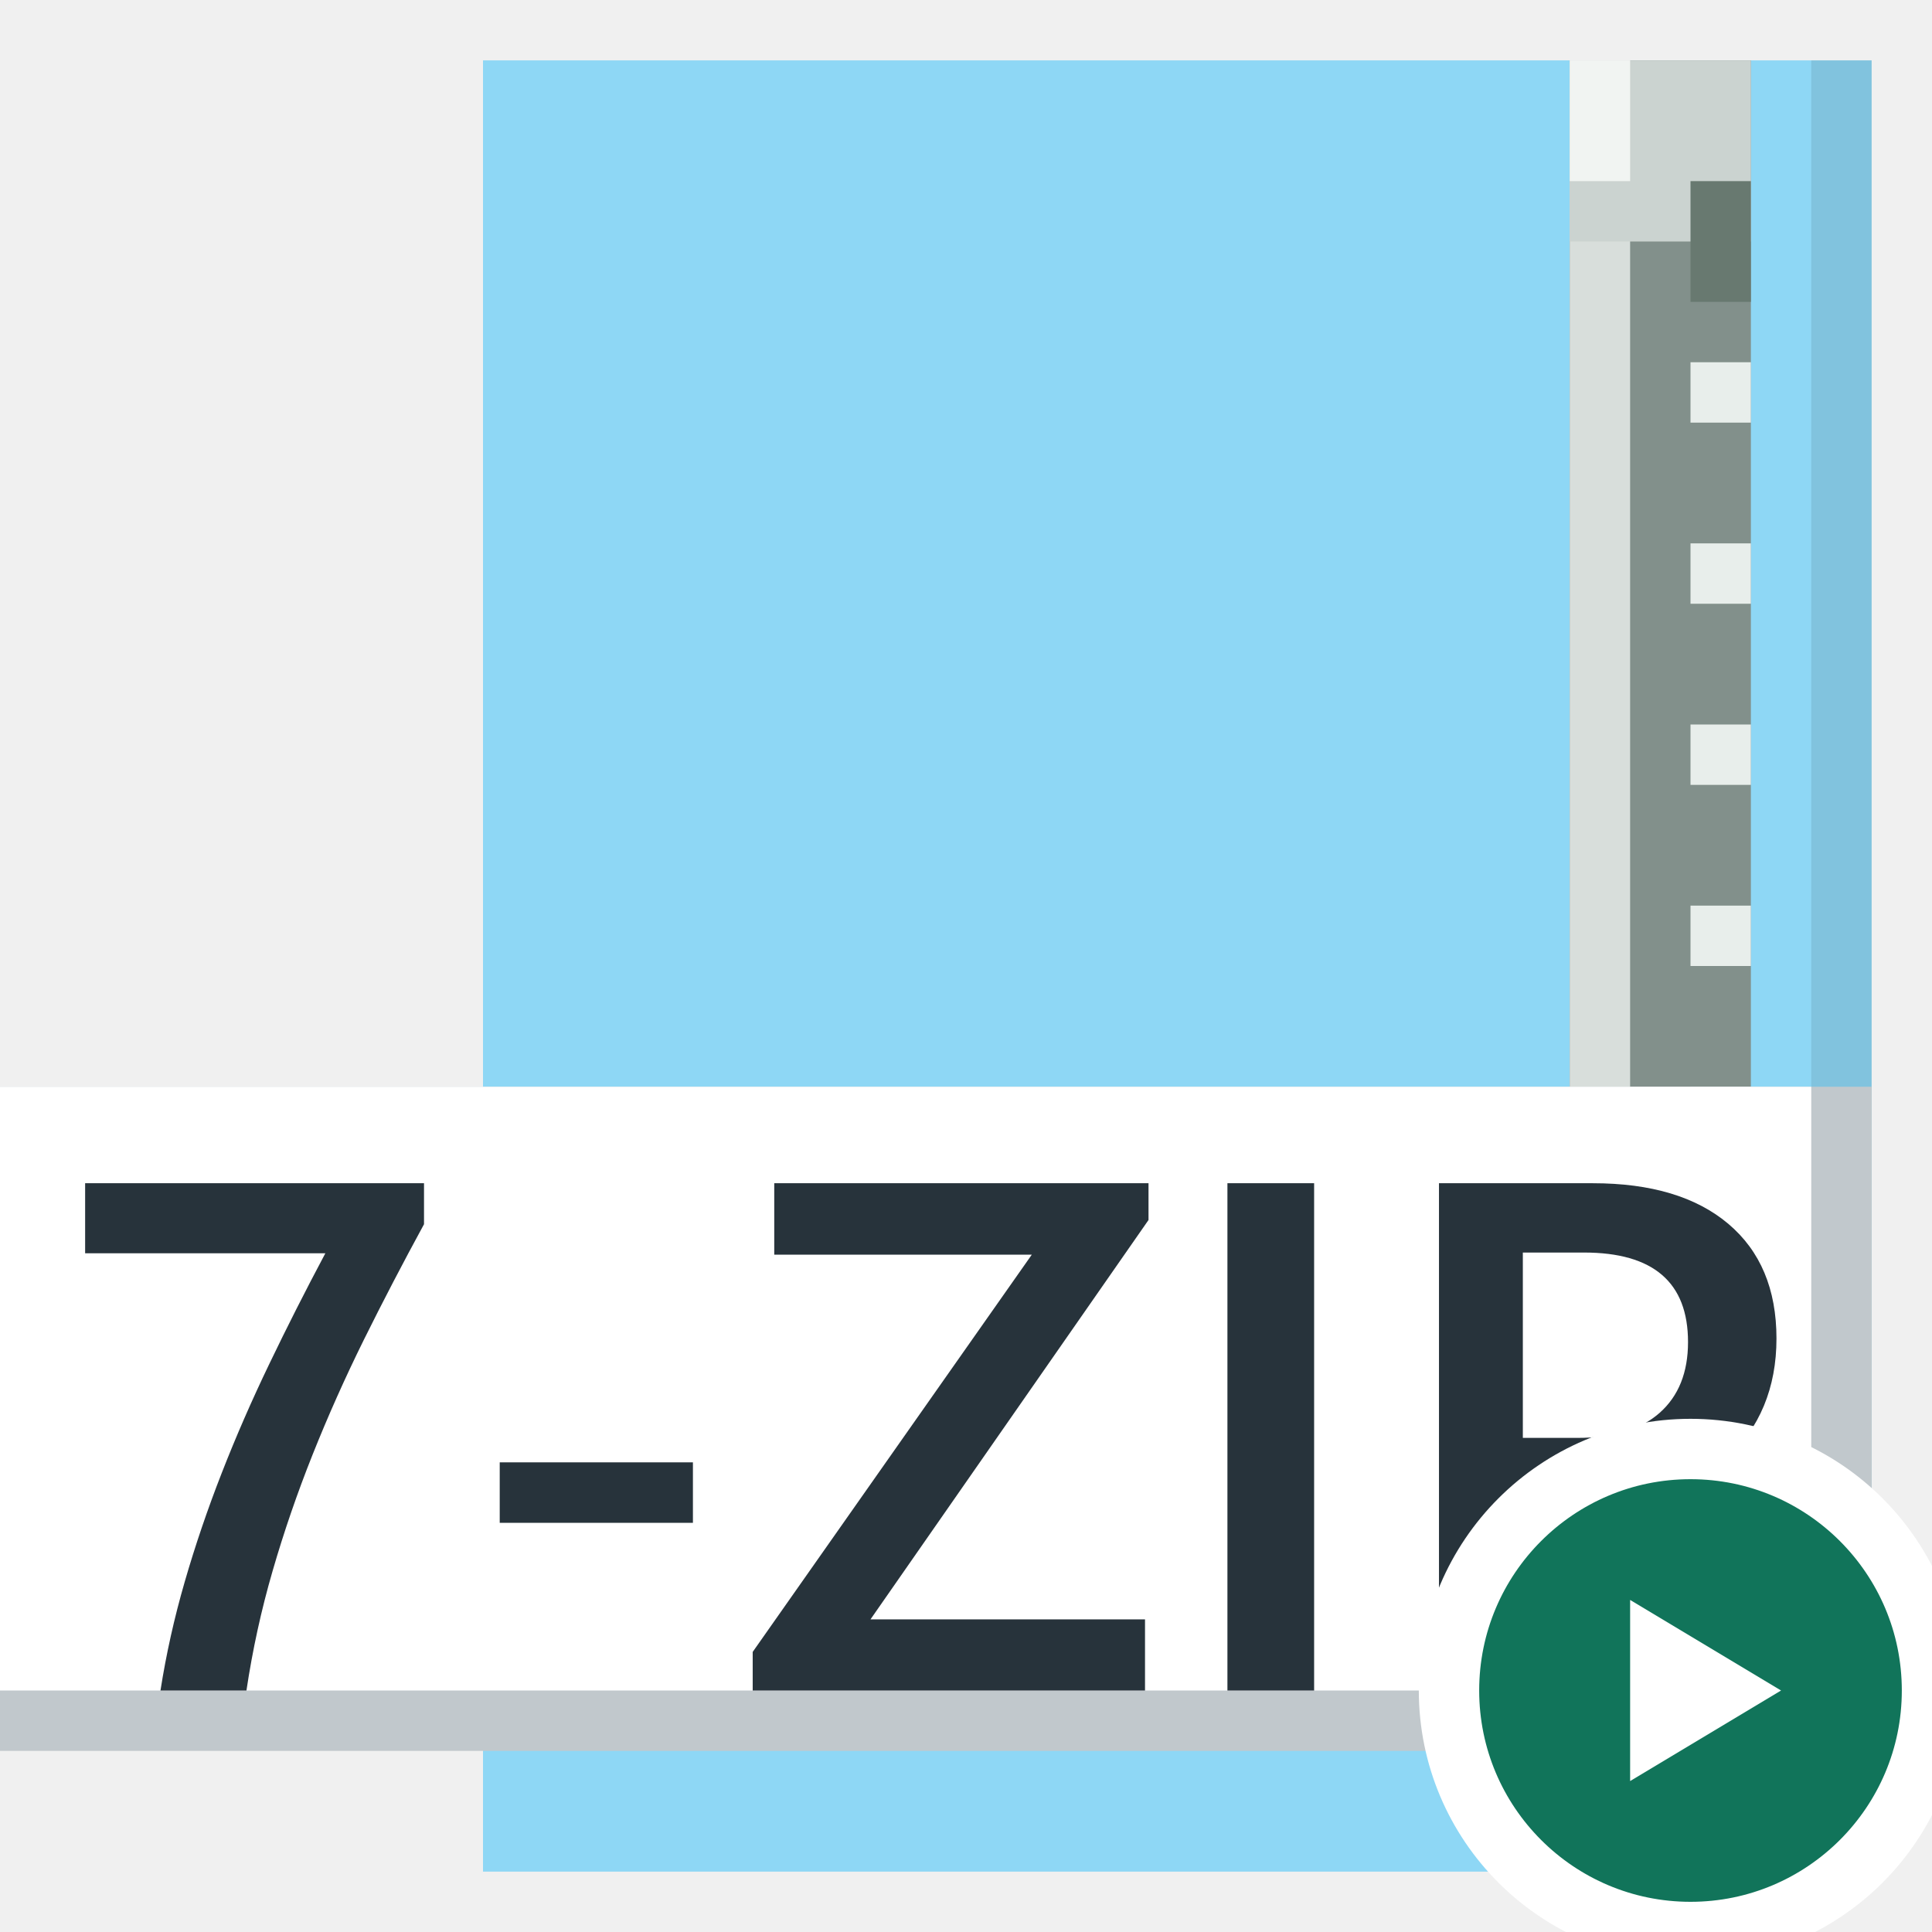
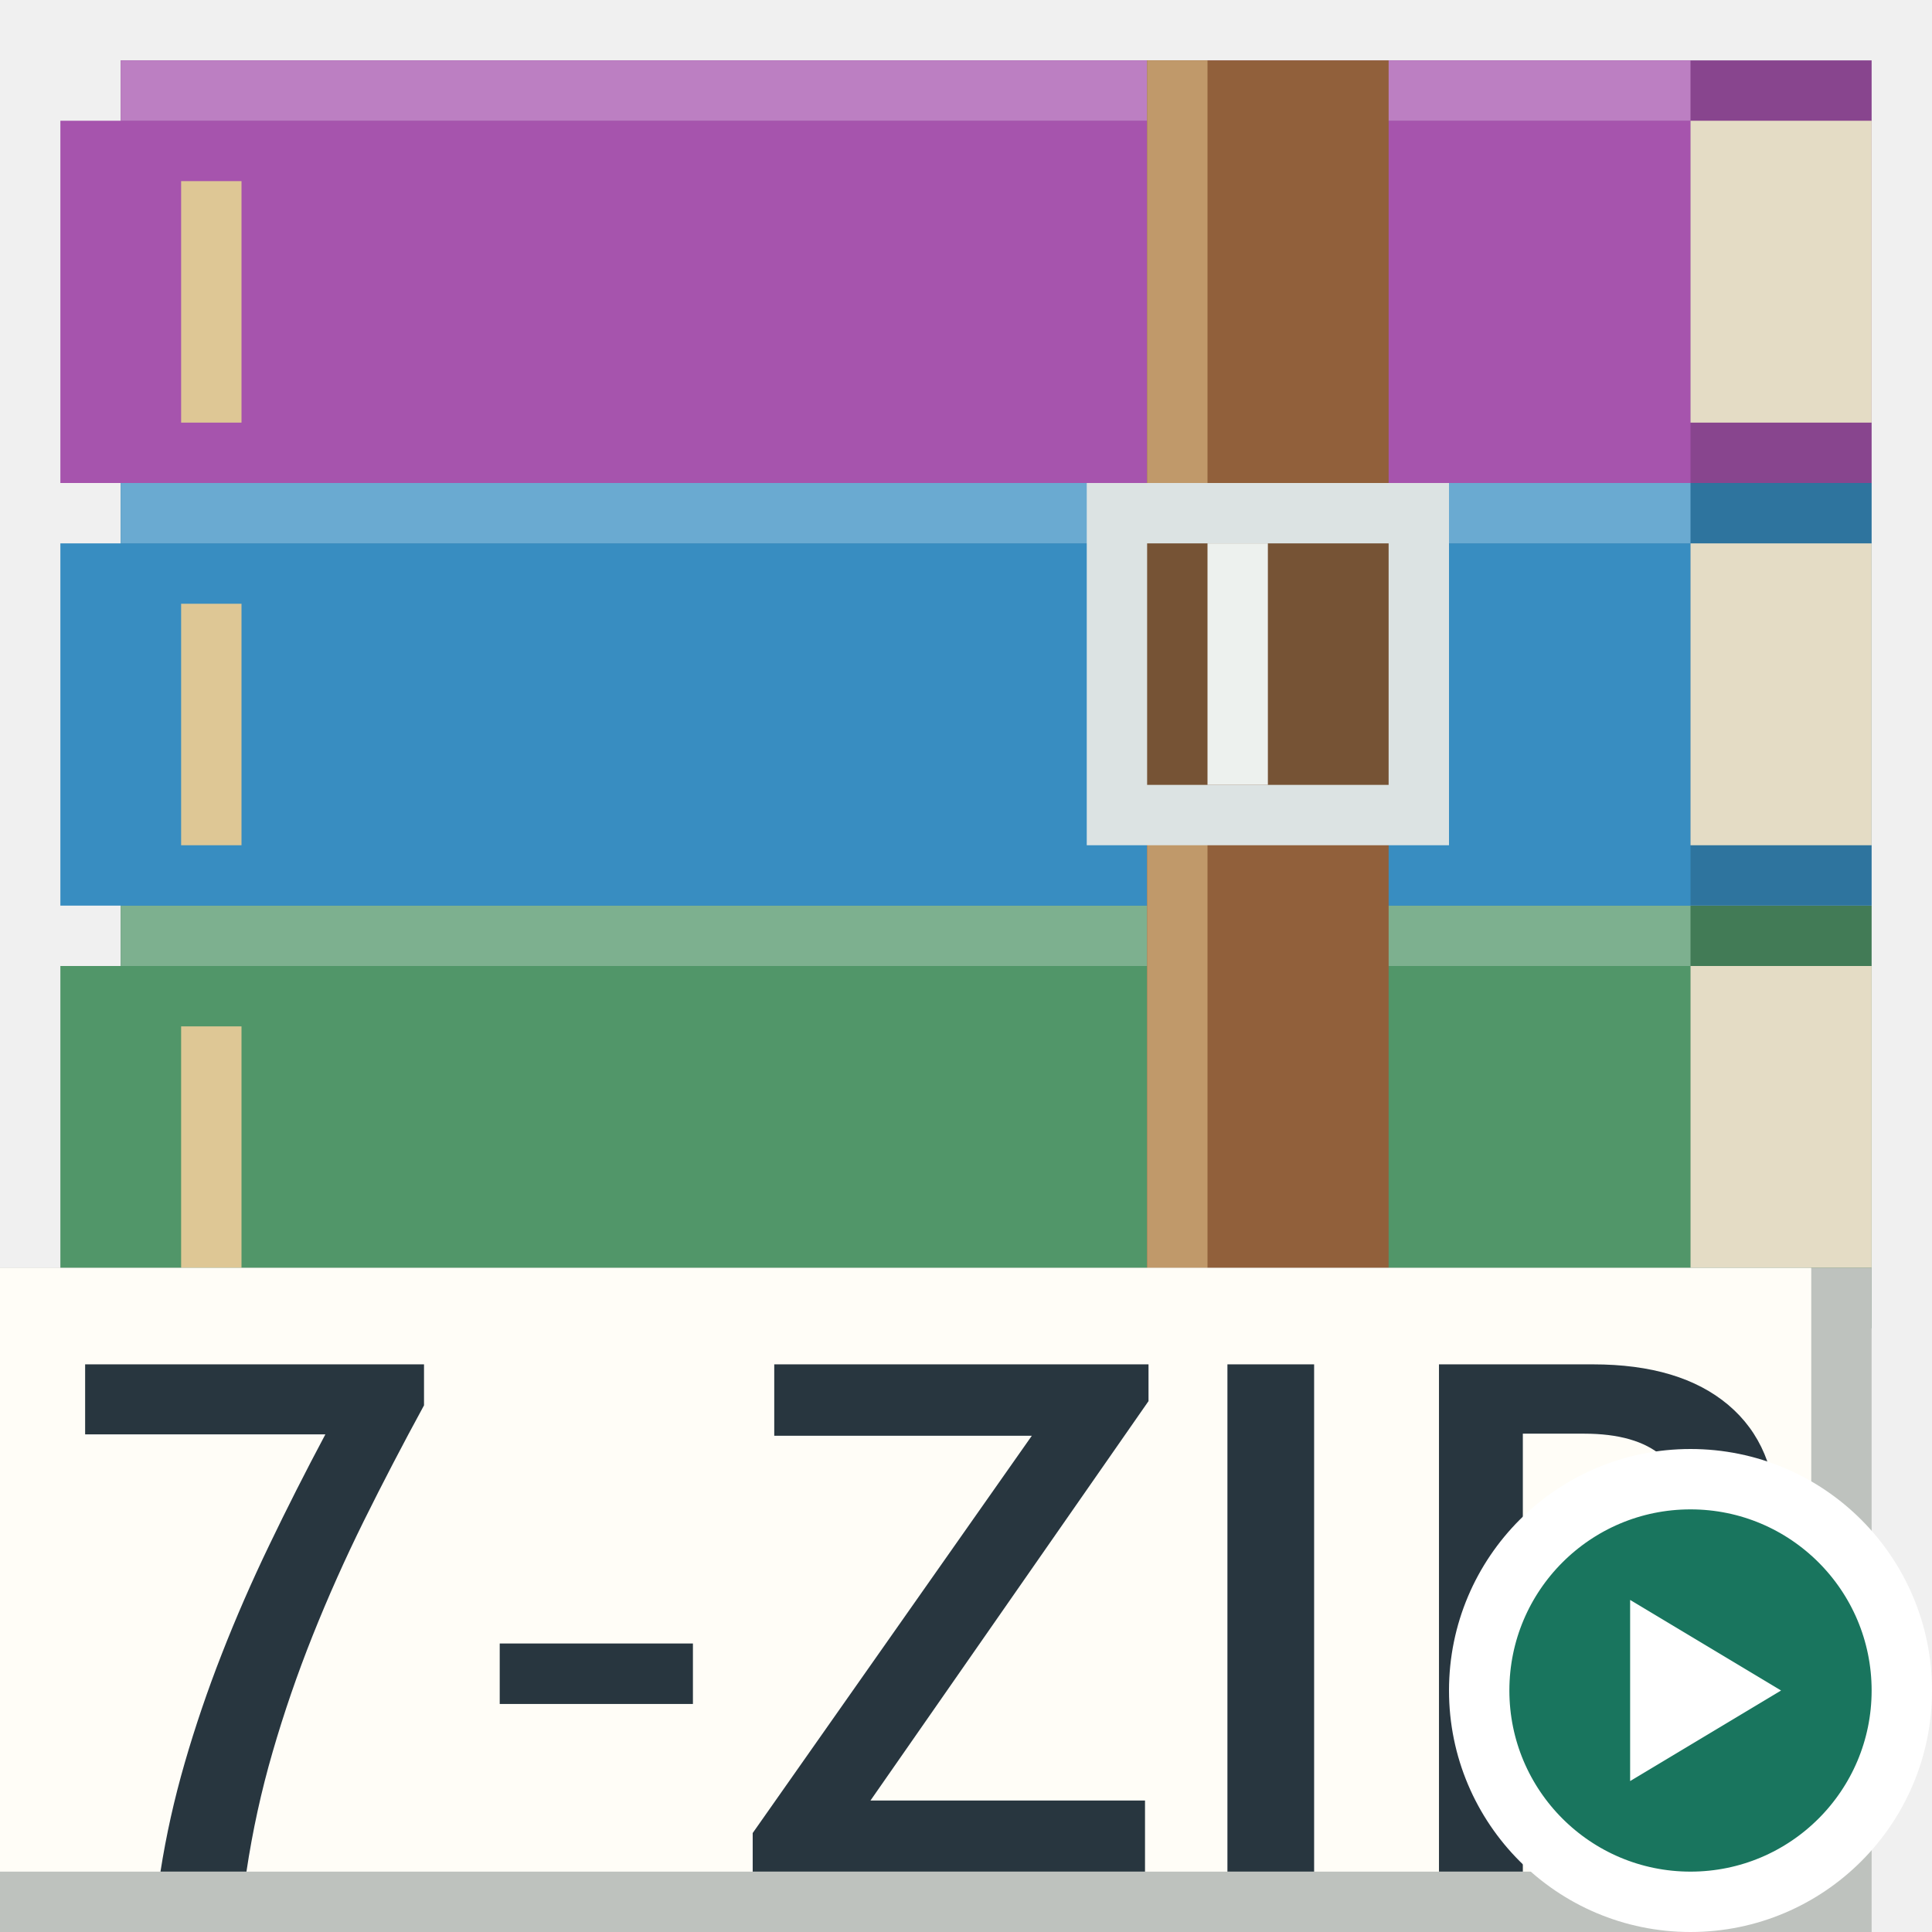
<svg xmlns="http://www.w3.org/2000/svg" width="32" height="32" viewBox="0 0 32 32">
  <defs />
-   <path fill="#8ed7f5" stroke="none" d="M 8 1 L 31 1 L 31 31 L 8 31 Z" />
-   <path fill="#000000" fill-opacity="0.094" stroke="none" d="M 30 1 L 31 1 L 31 31 L 30 31 Z" />
-   <path fill="#82908b" stroke="none" d="M 26 1 L 29 1 L 29 31 L 26 31 Z" />
-   <path fill="#d8dedb" stroke="none" d="M 26 1 L 27 1 L 27 31 L 26 31 Z" />
-   <path fill="#e8eeeb" stroke="none" d="M 28 6 L 29 6 L 29 7 L 28 7 Z" />
-   <path fill="#e8eeeb" stroke="none" d="M 28 9 L 29 9 L 29 10 L 28 10 Z" />
-   <path fill="#e8eeeb" stroke="none" d="M 28 12 L 29 12 L 29 13 L 28 13 Z" />
-   <path fill="#e8eeeb" stroke="none" d="M 28 15 L 29 15 L 29 16 L 28 16 Z" />
-   <path fill="#e8eeeb" stroke="none" d="M 28 18 L 29 18 L 29 19 L 28 19 Z" />
-   <path fill="#e8eeeb" stroke="none" d="M 28 21 L 29 21 L 29 22 L 28 22 Z" />
-   <path fill="#e8eeeb" stroke="none" d="M 28 24 L 29 24 L 29 25 L 28 25 Z" />
-   <path fill="#e8eeeb" stroke="none" d="M 28 27 L 29 27 L 29 28 L 28 28 Z" />
-   <path fill="#e8eeeb" stroke="none" d="M 28 30 L 29 30 L 29 31 L 28 31 Z" />
-   <path fill="#cbd3d0" stroke="none" d="M 26 1 L 29 1 L 29 4 L 26 4 Z" />
-   <path fill="#f1f4f2" stroke="none" d="M 26 1 L 27 1 L 27 3 L 26 3 Z" />
-   <path fill="#687970" stroke="none" d="M 28 3 L 29 3 L 29 5 L 28 5 Z" />
-   <path fill="#c1c8cc" stroke="none" d="M 0 18 L 31 18 L 31 29 L 0 29 Z" />
-   <path fill="#ffffff" stroke="none" d="M 0 18 L 30 18 L 30 28 L 0 28 Z" />
-   <g transform="matrix(1 0 0 1 1 16)">
+   <path fill="#427b56" stroke="none" d="M 2 15 L 31 15 L 31 22 L 2 22 Z" />
+   <path fill="#519669" stroke="none" d="M 1 16 L 28 16 L 28 22 L 1 22 Z" />
+   <path fill="#7db08f" stroke="none" d="M 2 15 L 28 15 L 28 16 L 2 16 Z" />
+   <path fill="#e4dcc5" stroke="none" d="M 28 16 L 31 16 L 31 21 L 28 21 Z" />
+   <path fill="#dec795" stroke="none" d="M 3 17 L 4 17 L 4 21 L 3 21 Z" />
+   <path fill="#2e749e" stroke="none" d="M 2 8 L 31 8 L 31 15 L 2 15 Z" />
+   <path fill="#388dc1" stroke="none" d="M 1 9 L 28 9 L 28 15 L 1 15 Z" />
+   <path fill="#6aaad1" stroke="none" d="M 2 8 L 28 8 L 28 9 L 2 9 Z" />
+   <path fill="#e4dcc5" stroke="none" d="M 28 9 L 31 9 L 31 14 L 28 14 Z" />
+   <path fill="#dec795" stroke="none" d="M 3 10 L 4 10 L 4 14 L 3 14 Z" />
+   <path fill="#88458e" stroke="none" d="M 2 1 L 31 1 L 31 8 L 2 8 Z" />
+   <path fill="#a654ad" stroke="none" d="M 1 2 L 28 2 L 28 8 L 1 8 Z" />
+   <path fill="#bc7fc2" stroke="none" d="M 2 1 L 28 1 L 28 2 L 2 2 Z" />
+   <path fill="#e4dcc5" stroke="none" d="M 28 2 L 31 2 L 31 7 L 28 7 Z" />
+   <path fill="#dec795" stroke="none" d="M 3 3 L 4 3 L 4 7 L 3 7 Z" />
+   <path fill="#91603b" stroke="none" d="M 19 1 L 23 1 L 23 22 L 19 22 Z" />
+   <path fill="#c0996a" stroke="none" d="M 19 1 L 20 1 L 20 22 L 19 22 Z" />
+   <path fill="#dce3e3" stroke="none" d="M 18 8 L 24 8 L 24 14 L 18 14 Z" />
+   <path fill="#765335" stroke="none" d="M 19 9 L 23 9 L 23 13 L 19 13 Z" />
+   <path fill="#edf1ee" stroke="none" d="M 20 9 L 21 9 L 21 13 L 20 13 Z" />
+   <path fill="#bec2be" stroke="none" d="M 0 21 L 31 21 L 31 32 L 0 32 Z" />
+   <path fill="#fffdf7" stroke="none" d="M 0 21 L 30 21 L 30 31 L 0 31 Z" />
+   <g transform="matrix(1 0 0 1 1 19)">
    <g>
-       <path fill="#27333b" stroke="none" d="M 6.023 4.277 Q 5.496 5.244 5.027 6.19 Q 4.559 7.137 4.178 8.092 Q 3.797 9.047 3.516 10.017 Q 3.234 10.986 3.082 12 L 1.658 12 Q 1.799 11.098 2.06 10.198 Q 2.32 9.299 2.672 8.399 Q 3.023 7.5 3.46 6.592 Q 3.896 5.684 4.389 4.758 L 0.41 4.758 L 0.41 3.598 L 6.023 3.598 L 6.023 4.277 Z M 10.477 9.223 L 7.277 9.223 L 7.277 8.221 L 10.477 8.221 L 10.477 9.223 Z M 18.023 4.207 L 13.418 10.822 L 17.965 10.822 L 17.965 12 L 11.467 12 L 11.467 11.361 L 16.09 4.781 L 11.824 4.781 L 11.824 3.598 L 18.023 3.598 L 18.023 4.207 Z M 20.766 12 L 19.33 12 L 19.33 3.598 L 20.766 3.598 L 20.766 12 Z M 24.223 8.953 L 24.223 12 L 22.834 12 L 22.834 3.598 L 25.383 3.598 Q 26.83 3.598 27.627 4.271 Q 28.424 4.945 28.424 6.17 Q 28.424 7.395 27.592 8.174 Q 26.76 8.953 25.342 8.953 L 24.223 8.953 Z M 24.223 4.746 L 24.223 7.816 L 25.125 7.816 Q 26.021 7.816 26.49 7.4 Q 26.959 6.984 26.959 6.229 Q 26.959 4.746 25.236 4.746 L 24.223 4.746 Z" />
+       <path fill="#28363f" stroke="none" d="M 6.023 4.277 Q 5.496 5.244 5.027 6.19 Q 4.559 7.137 4.178 8.092 Q 3.797 9.047 3.516 10.017 Q 3.234 10.986 3.082 12 L 1.658 12 Q 1.799 11.098 2.06 10.198 Q 2.32 9.299 2.672 8.399 Q 3.023 7.5 3.46 6.592 Q 3.896 5.684 4.389 4.758 L 0.41 4.758 L 0.41 3.598 L 6.023 3.598 L 6.023 4.277 Z M 10.477 9.223 L 7.277 9.223 L 7.277 8.221 L 10.477 8.221 L 10.477 9.223 Z M 18.023 4.207 L 13.418 10.822 L 17.965 10.822 L 17.965 12 L 11.467 12 L 11.467 11.361 L 16.09 4.781 L 11.824 4.781 L 11.824 3.598 L 18.023 3.598 L 18.023 4.207 Z M 20.766 12 L 19.33 12 L 19.33 3.598 L 20.766 3.598 L 20.766 12 Z M 24.223 8.953 L 24.223 12 L 22.834 12 L 22.834 3.598 L 25.383 3.598 Q 26.83 3.598 27.627 4.271 Q 28.424 4.945 28.424 6.17 Q 28.424 7.395 27.592 8.174 Q 26.76 8.953 25.342 8.953 L 24.223 8.953 Z M 24.223 4.746 L 24.223 7.816 L 25.125 7.816 Q 26.021 7.816 26.49 7.4 Q 26.959 6.984 26.959 6.229 Q 26.959 4.746 25.236 4.746 L 24.223 4.746 Z" />
    </g>
  </g>
-   <path fill="#11745a" stroke="#ffffff" d="M 32 28 C 32 30.209 30.209 32 28 32 C 25.791 32 24 30.209 24 28 C 24 25.791 25.791 24 28 24 C 30.209 24 32 25.791 32 28 Z" />
+   <path fill="#19755e" stroke="#ffffff" d="M 31.5 28 C 31.5 29.933 29.933 31.5 28 31.5 C 26.067 31.5 24.5 29.933 24.5 28 C 24.5 26.067 26.067 24.5 28 24.5 C 29.933 24.5 31.5 26.067 31.5 28 Z" />
  <path fill="#ffffff" stroke="none" d="M 27 26.5 L 29.5 28 L 27 29.5 Z" />
</svg>
